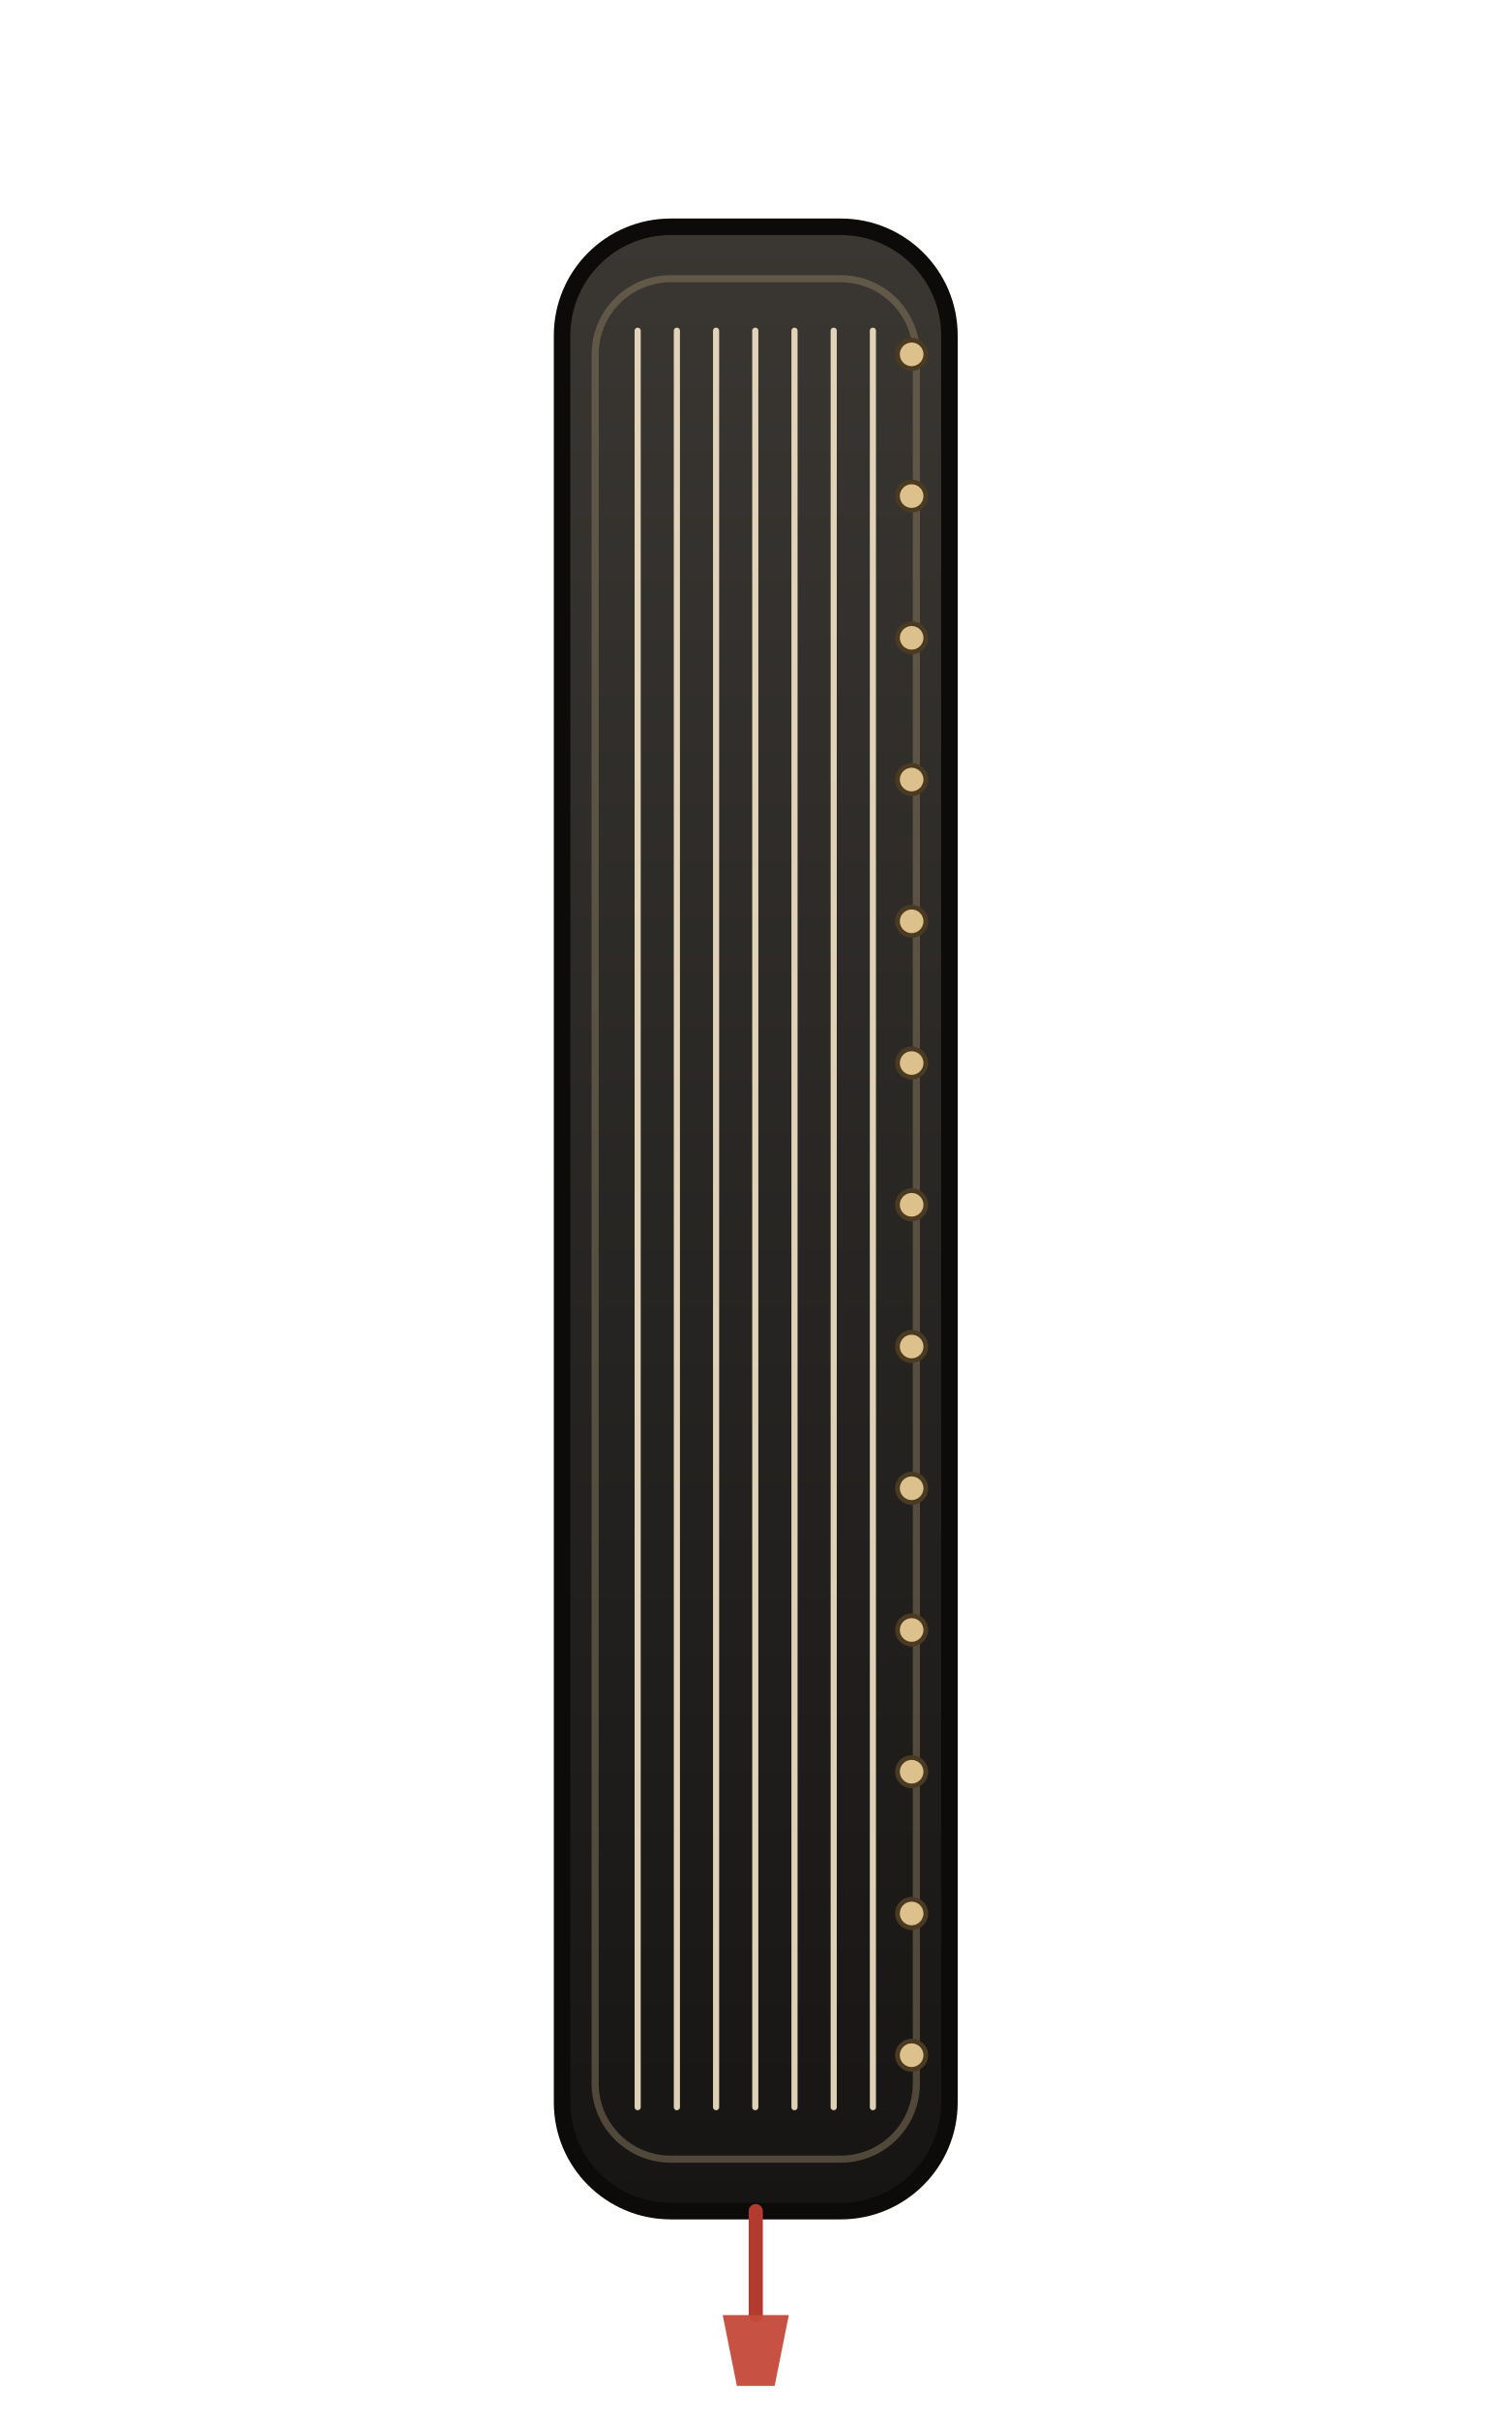
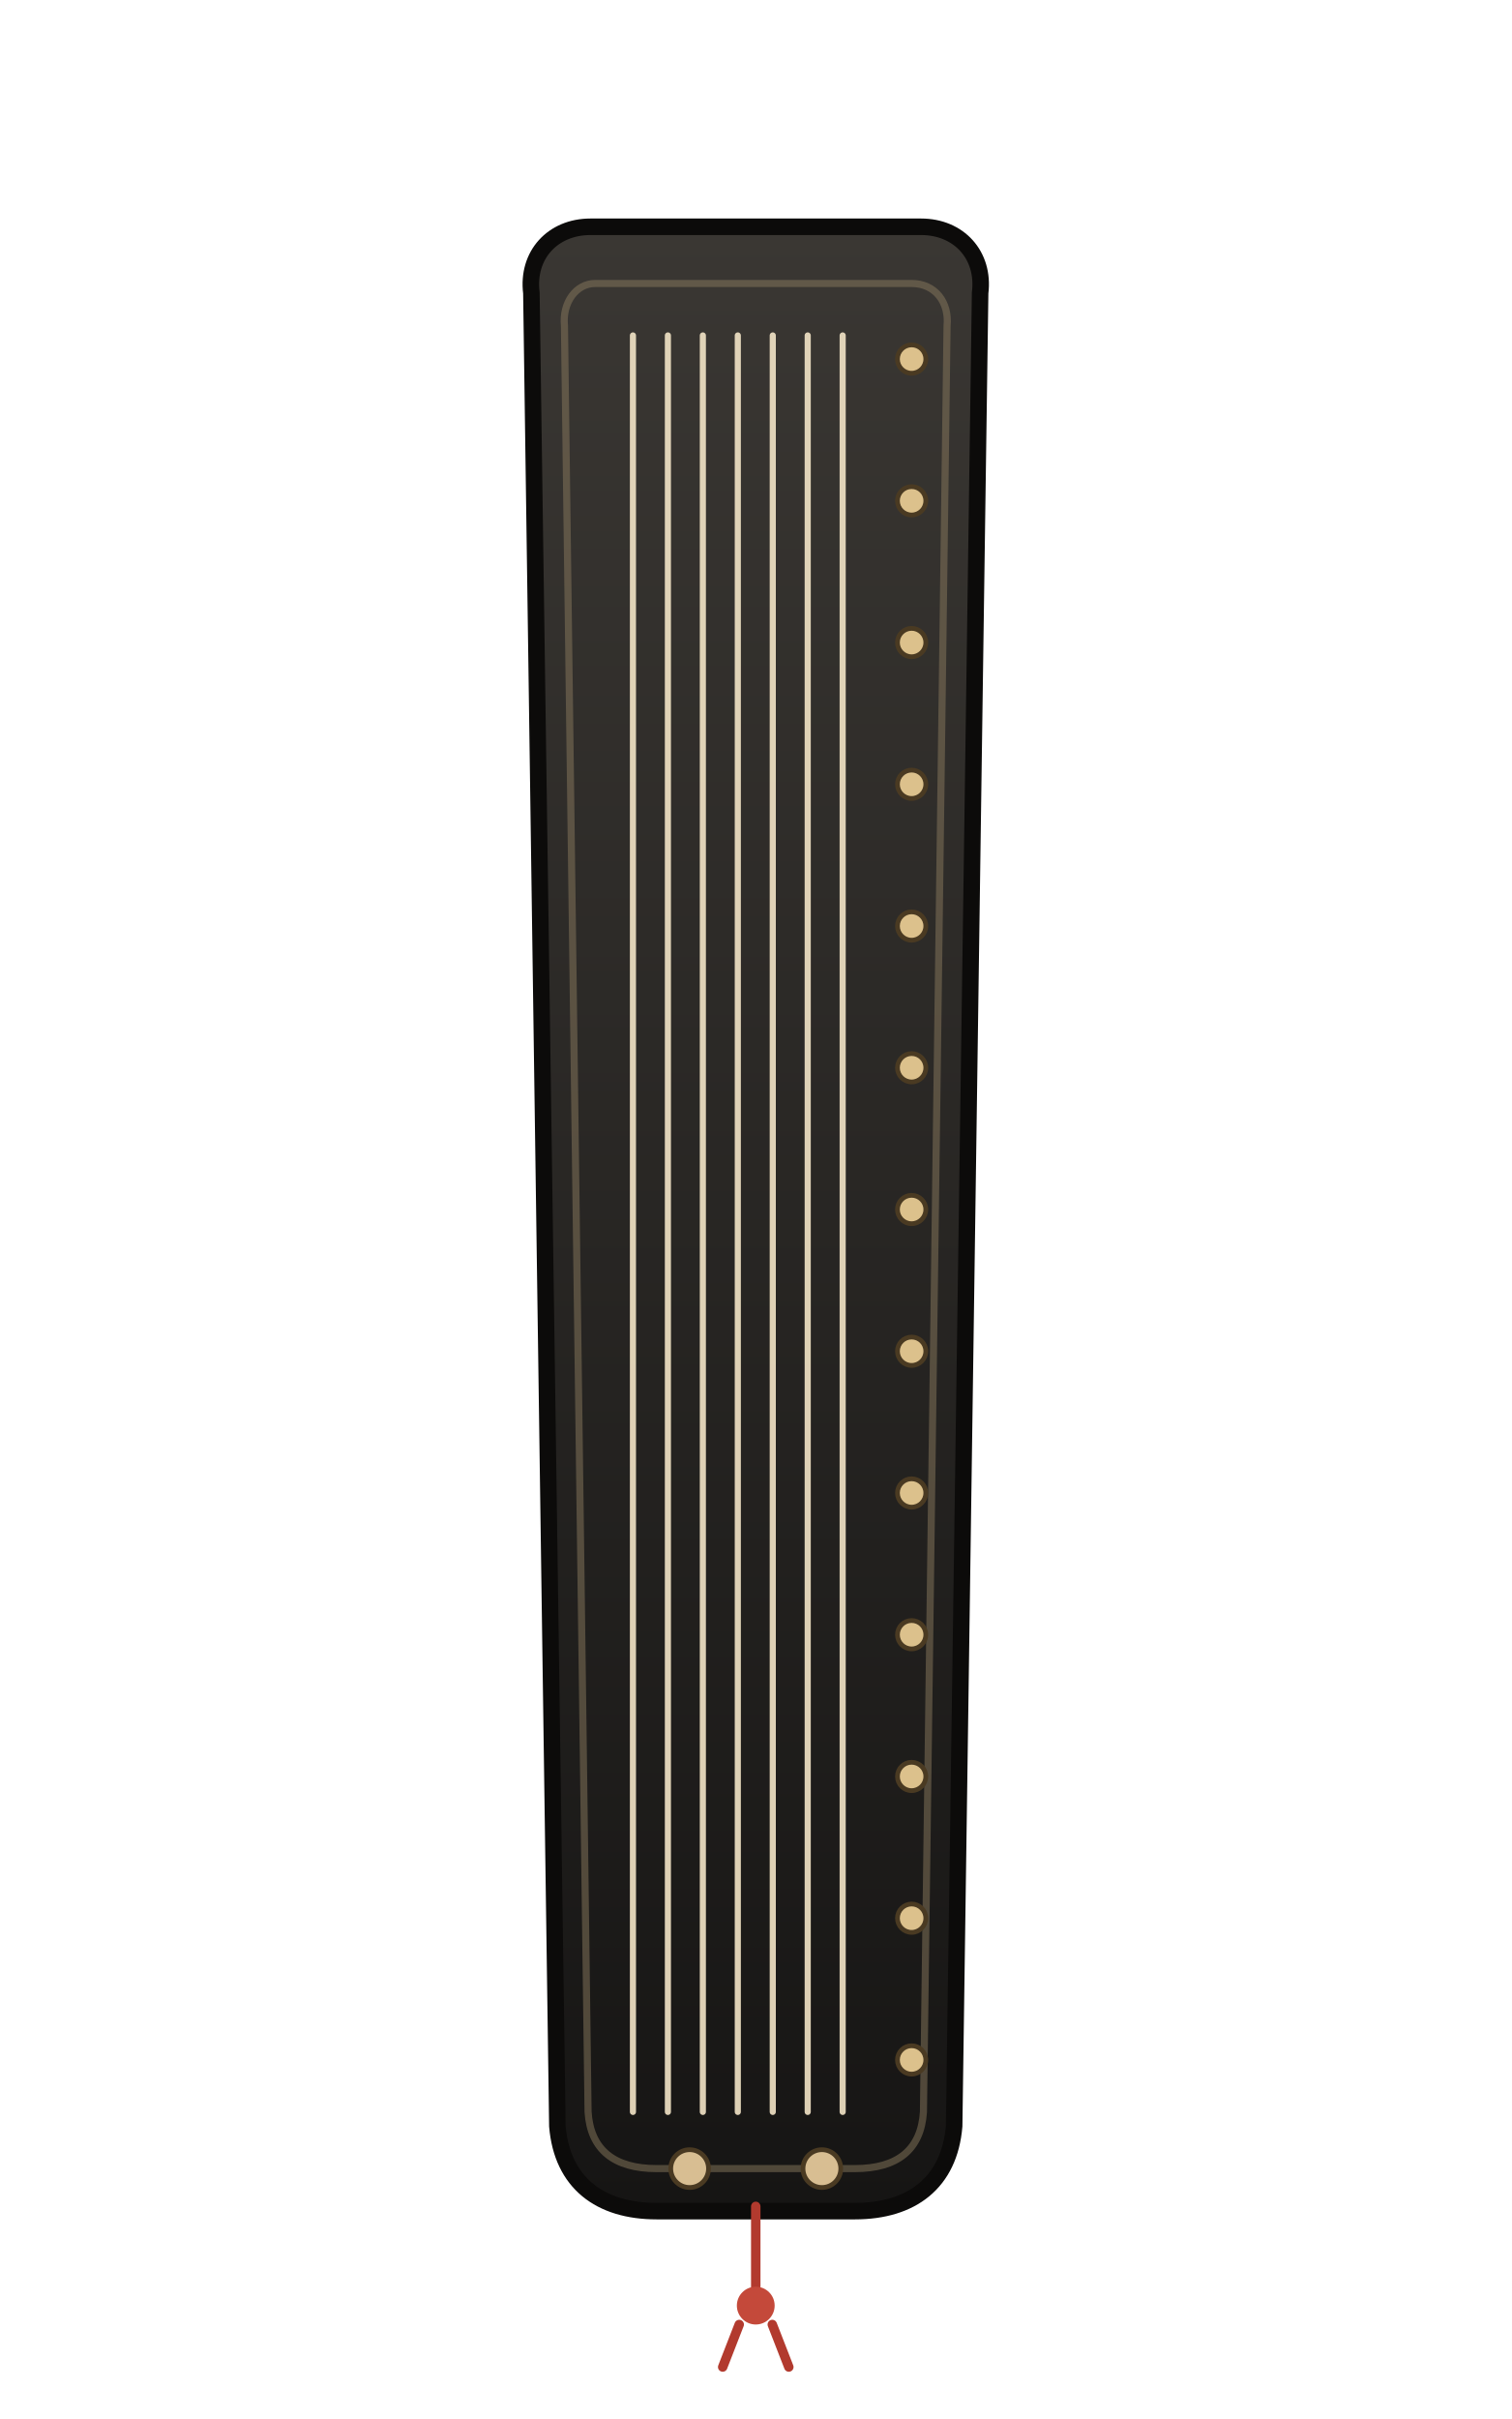
<svg xmlns="http://www.w3.org/2000/svg" width="640" height="1024" viewBox="0 0 640 1024">
  <defs>
    <linearGradient id="guqinBody" x1="0" y1="0" x2="0" y2="1">
      <stop offset="0" stop-color="#3A3733" />
      <stop offset="1" stop-color="#161514" />
    </linearGradient>
  </defs>
-   <rect x="238" y="96" width="164" height="840" rx="46" ry="46" fill="url(#guqinBody)" stroke="#0C0B0A" stroke-width="7" />
-   <rect x="252" y="118" width="136" height="796" rx="32" ry="32" fill="none" opacity="0.5" stroke="#8A7A5E" stroke-width="3" />
-   <line x1="270.0" y1="140" x2="270.0" y2="892" stroke="#F3E4C6" stroke-width="2.6" stroke-linecap="round" opacity="0.9" />
-   <line x1="286.6" y1="140" x2="286.6" y2="892" stroke="#F3E4C6" stroke-width="2.6" stroke-linecap="round" opacity="0.9" />
-   <line x1="303.2" y1="140" x2="303.2" y2="892" stroke="#F3E4C6" stroke-width="2.6" stroke-linecap="round" opacity="0.9" />
-   <line x1="319.8" y1="140" x2="319.8" y2="892" stroke="#F3E4C6" stroke-width="2.6" stroke-linecap="round" opacity="0.9" />
-   <line x1="336.4" y1="140" x2="336.4" y2="892" stroke="#F3E4C6" stroke-width="2.6" stroke-linecap="round" opacity="0.9" />
-   <line x1="353.0" y1="140" x2="353.0" y2="892" stroke="#F3E4C6" stroke-width="2.6" stroke-linecap="round" opacity="0.9" />
-   <line x1="369.6" y1="140" x2="369.6" y2="892" stroke="#F3E4C6" stroke-width="2.6" stroke-linecap="round" opacity="0.9" />
-   <circle cx="386" cy="150" r="6" fill="#DCC18C" stroke="#4A3A22" stroke-width="2" />
-   <circle cx="386" cy="210" r="6" fill="#DCC18C" stroke="#4A3A22" stroke-width="2" />
-   <circle cx="386" cy="270" r="6" fill="#DCC18C" stroke="#4A3A22" stroke-width="2" />
-   <circle cx="386" cy="330" r="6" fill="#DCC18C" stroke="#4A3A22" stroke-width="2" />
-   <circle cx="386" cy="390" r="6" fill="#DCC18C" stroke="#4A3A22" stroke-width="2" />
-   <circle cx="386" cy="450" r="6" fill="#DCC18C" stroke="#4A3A22" stroke-width="2" />
-   <circle cx="386" cy="510" r="6" fill="#DCC18C" stroke="#4A3A22" stroke-width="2" />
-   <circle cx="386" cy="570" r="6" fill="#DCC18C" stroke="#4A3A22" stroke-width="2" />
-   <circle cx="386" cy="630" r="6" fill="#DCC18C" stroke="#4A3A22" stroke-width="2" />
-   <circle cx="386" cy="690" r="6" fill="#DCC18C" stroke="#4A3A22" stroke-width="2" />
-   <circle cx="386" cy="750" r="6" fill="#DCC18C" stroke="#4A3A22" stroke-width="2" />
-   <circle cx="386" cy="810" r="6" fill="#DCC18C" stroke="#4A3A22" stroke-width="2" />
-   <circle cx="386" cy="870" r="6" fill="#DCC18C" stroke="#4A3A22" stroke-width="2" />
-   <line x1="320" y1="936" x2="320" y2="980" stroke="#B23A2E" stroke-width="6" stroke-linecap="round" />
-   <path d="M306 980 L334 980 L328 1010 L312 1010 Z" fill="#C4493A" stroke-linecap="round" stroke-linejoin="round" opacity="0.95" />
+   <path d="M250 96 L390 96 C406 96 417 108 415 124 L404 900 C402 924 386 936 362 936 L278 936 C254 936 238 924 236 900 L225 124 C223 108 234 96 250 96 Z" fill="url(#guqinBody)" stroke-linecap="round" stroke-linejoin="round" stroke="#0C0B0A" stroke-width="7" />
+   <path d="M252 120 L386 120 C396 120 402 128 401 138 L391 894 C390 910 380 918 362 918 L278 918 C260 918 250 910 249 894 L239 138 C238 128 244 120 252 120 Z" fill="none" stroke-linecap="round" stroke-linejoin="round" opacity="0.5" stroke="#8A7A5E" stroke-width="3" />
+   <line x1="268.0" y1="142" x2="268.0" y2="894" stroke="#F3E4C6" stroke-width="2.6" stroke-linecap="round" opacity="0.9" />
+   <line x1="282.8" y1="142" x2="282.8" y2="894" stroke="#F3E4C6" stroke-width="2.6" stroke-linecap="round" opacity="0.9" />
+   <line x1="297.6" y1="142" x2="297.6" y2="894" stroke="#F3E4C6" stroke-width="2.6" stroke-linecap="round" opacity="0.9" />
+   <line x1="312.4" y1="142" x2="312.4" y2="894" stroke="#F3E4C6" stroke-width="2.6" stroke-linecap="round" opacity="0.9" />
+   <line x1="327.2" y1="142" x2="327.2" y2="894" stroke="#F3E4C6" stroke-width="2.6" stroke-linecap="round" opacity="0.9" />
+   <line x1="342.0" y1="142" x2="342.0" y2="894" stroke="#F3E4C6" stroke-width="2.6" stroke-linecap="round" opacity="0.9" />
+   <line x1="356.8" y1="142" x2="356.8" y2="894" stroke="#F3E4C6" stroke-width="2.6" stroke-linecap="round" opacity="0.9" />
+   <circle cx="386" cy="152" r="6" fill="#DCC18C" stroke="#4A3A22" stroke-width="2" />
+   <circle cx="386" cy="212" r="6" fill="#DCC18C" stroke="#4A3A22" stroke-width="2" />
+   <circle cx="386" cy="272" r="6" fill="#DCC18C" stroke="#4A3A22" stroke-width="2" />
+   <circle cx="386" cy="332" r="6" fill="#DCC18C" stroke="#4A3A22" stroke-width="2" />
+   <circle cx="386" cy="392" r="6" fill="#DCC18C" stroke="#4A3A22" stroke-width="2" />
+   <circle cx="386" cy="452" r="6" fill="#DCC18C" stroke="#4A3A22" stroke-width="2" />
+   <circle cx="386" cy="512" r="6" fill="#DCC18C" stroke="#4A3A22" stroke-width="2" />
+   <circle cx="386" cy="572" r="6" fill="#DCC18C" stroke="#4A3A22" stroke-width="2" />
+   <circle cx="386" cy="632" r="6" fill="#DCC18C" stroke="#4A3A22" stroke-width="2" />
+   <circle cx="386" cy="692" r="6" fill="#DCC18C" stroke="#4A3A22" stroke-width="2" />
+   <circle cx="386" cy="752" r="6" fill="#DCC18C" stroke="#4A3A22" stroke-width="2" />
+   <circle cx="386" cy="812" r="6" fill="#DCC18C" stroke="#4A3A22" stroke-width="2" />
+   <circle cx="386" cy="872" r="6" fill="#DCC18C" stroke="#4A3A22" stroke-width="2" />
+   <circle cx="292" cy="918" r="8" fill="#D8BE92" stroke="#4A3A22" stroke-width="2" />
+   <circle cx="348" cy="918" r="8" fill="#D8BE92" stroke="#4A3A22" stroke-width="2" />
+   <line x1="320" y1="934" x2="320" y2="968" stroke="#B23A2E" stroke-width="4" stroke-linecap="round" />
+   <circle cx="320" cy="976" r="8" fill="#C4493A" />
+   <line x1="313" y1="984" x2="306" y2="1002" stroke="#B23A2E" stroke-width="4" stroke-linecap="round" />
+   <line x1="327" y1="984" x2="334" y2="1002" stroke="#B23A2E" stroke-width="4" stroke-linecap="round" />
</svg>
